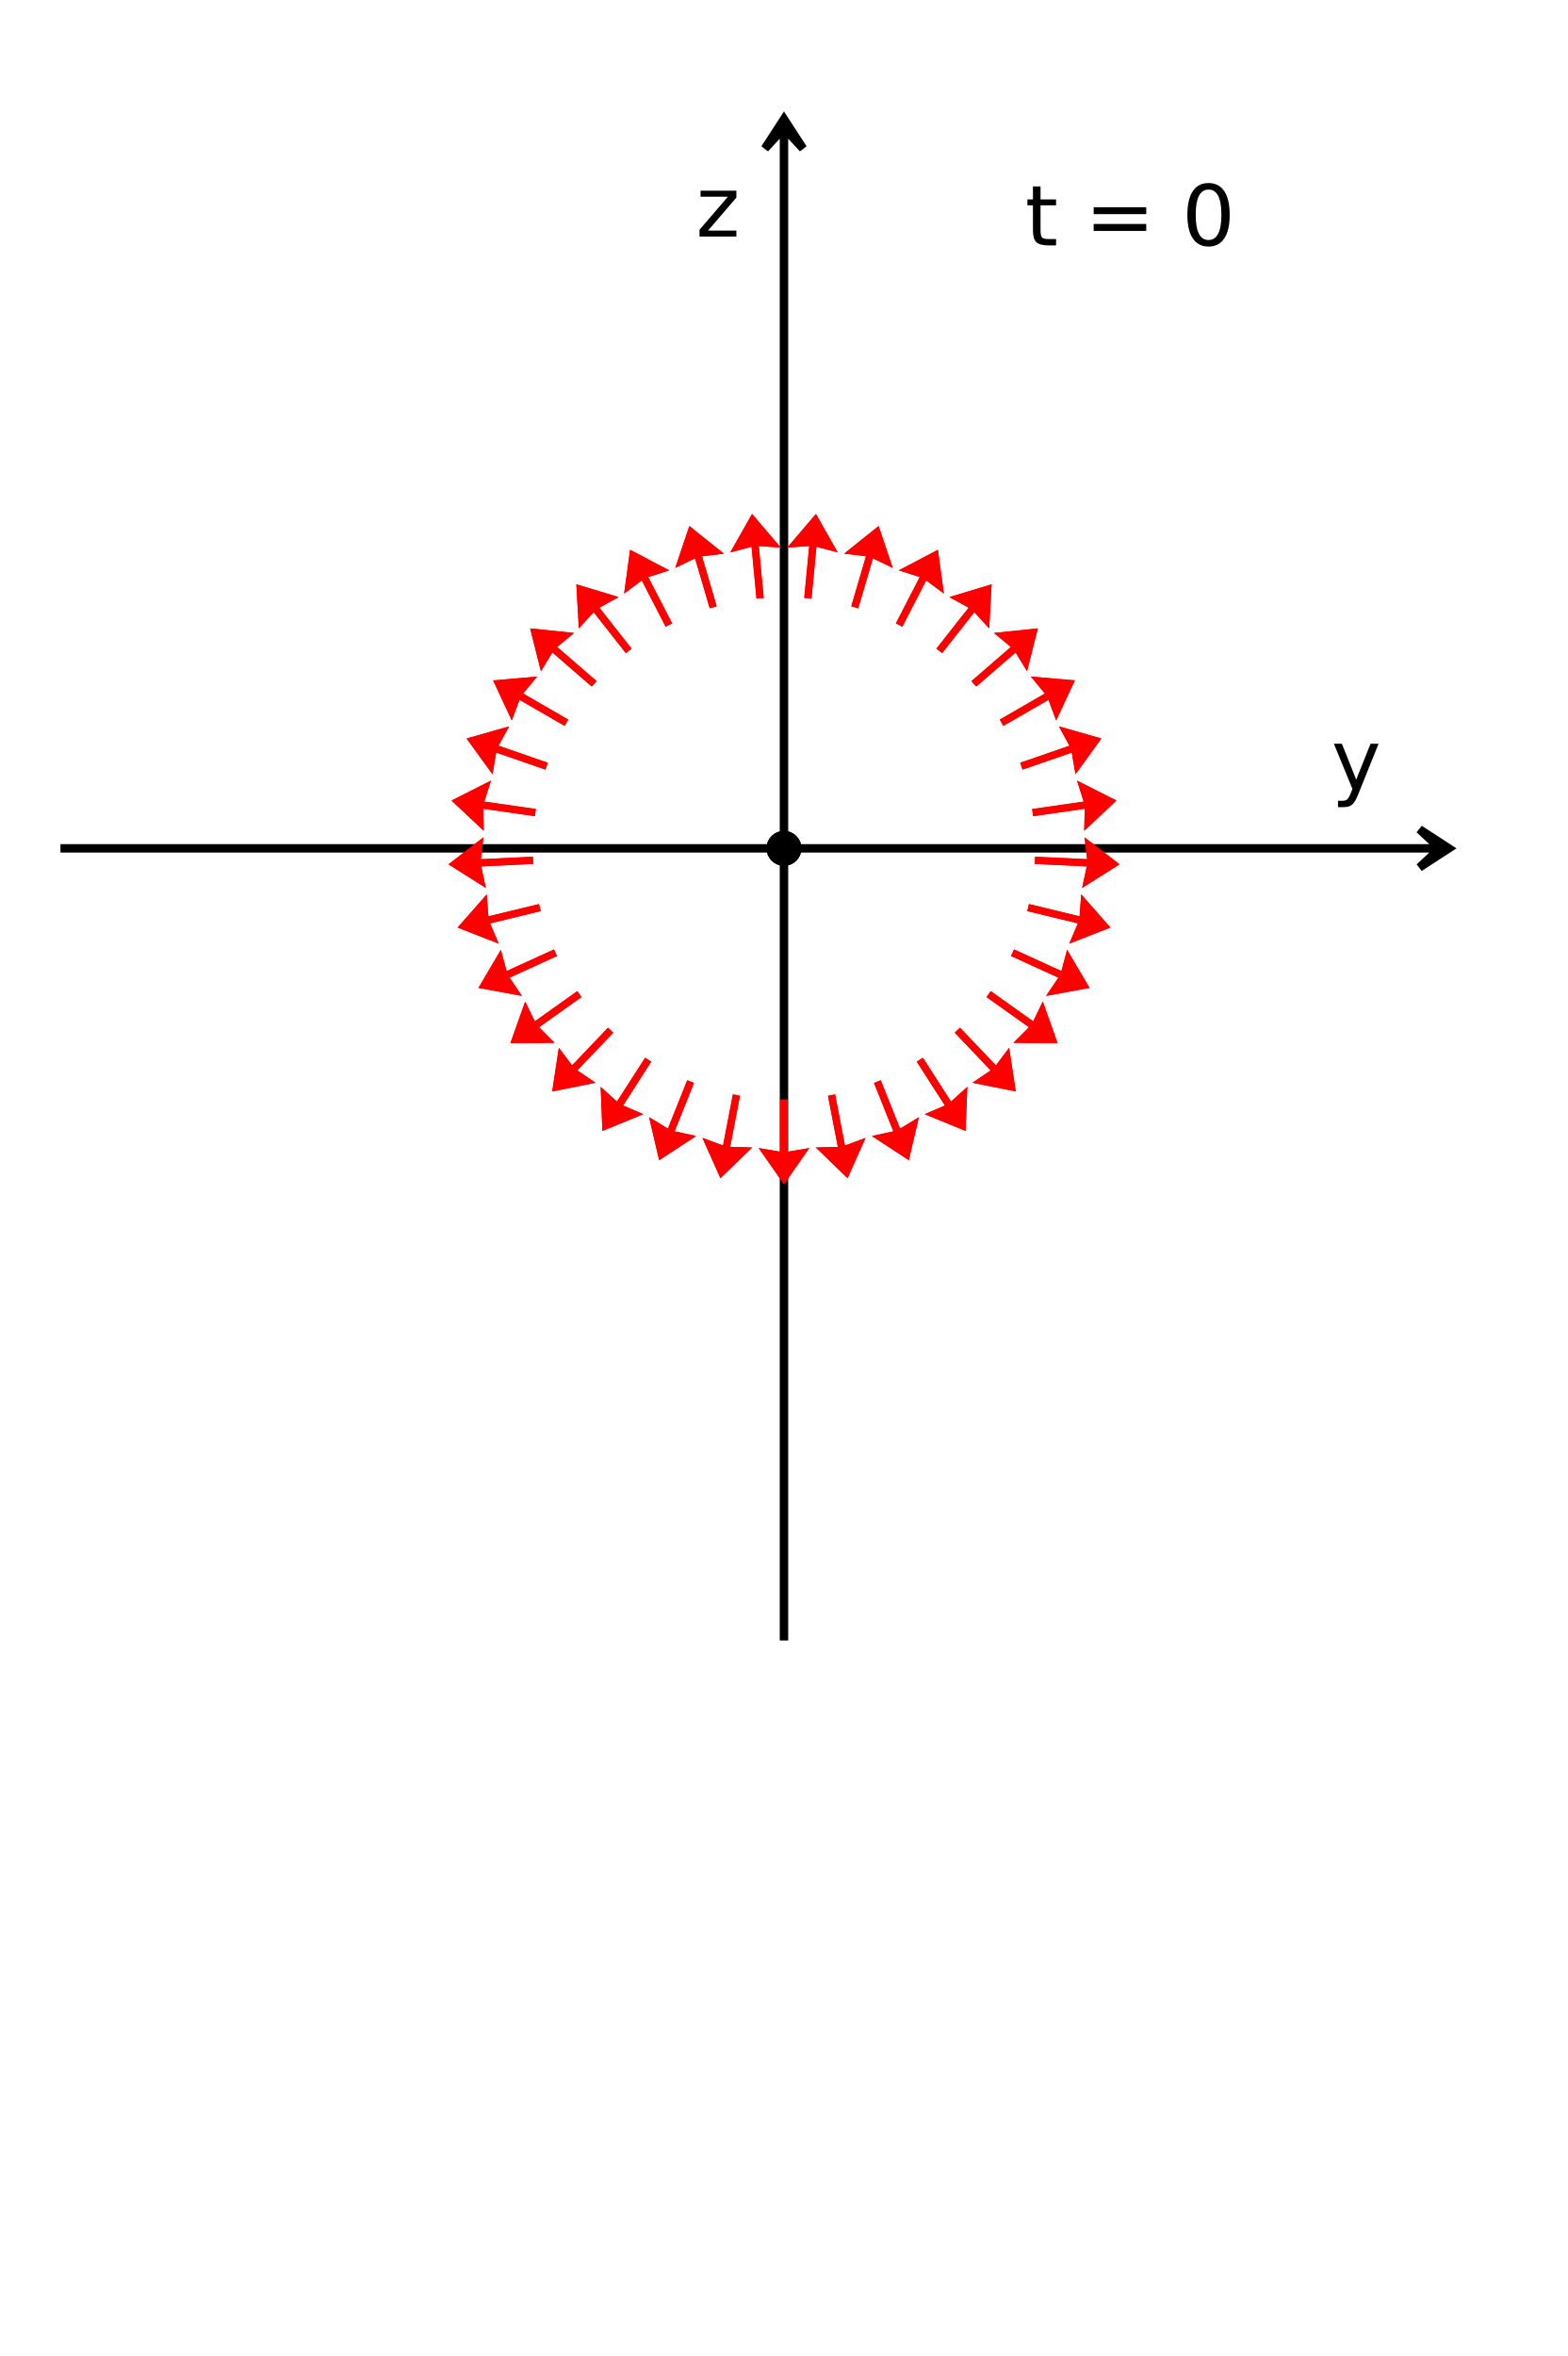
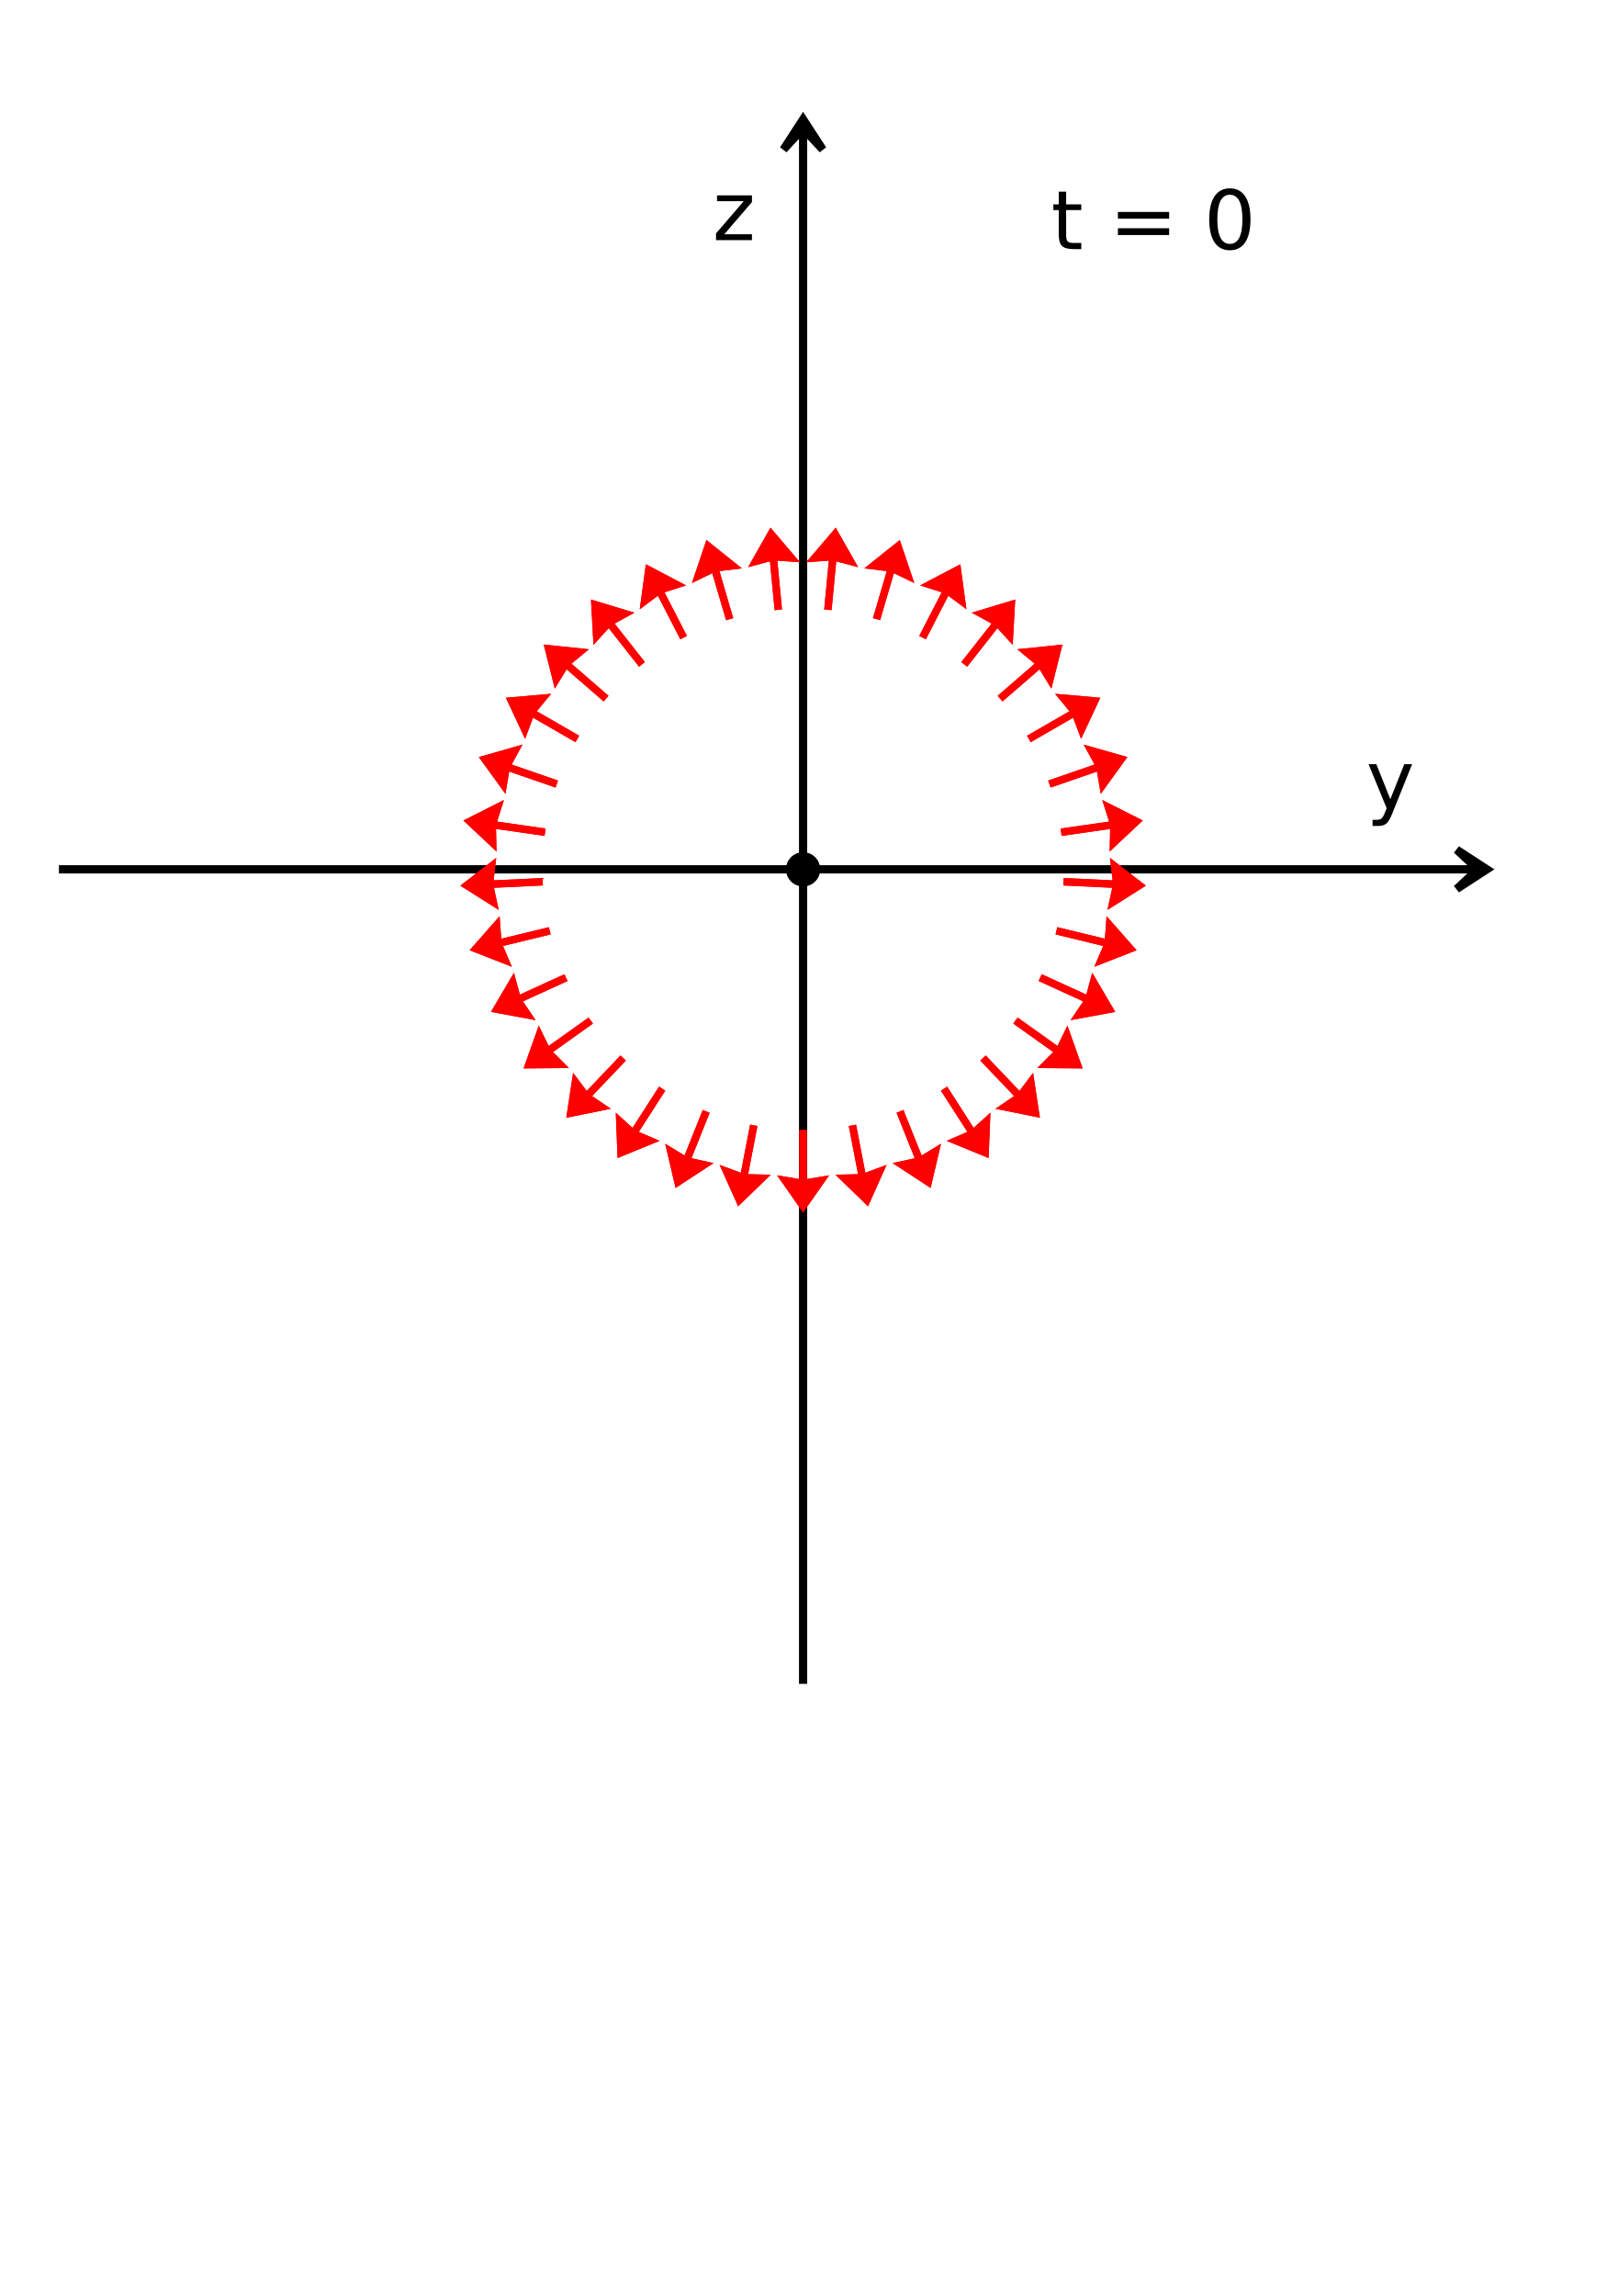
- <svg xmlns="http://www.w3.org/2000/svg" xmlns:xlink="http://www.w3.org/1999/xlink" width="186.704pt" height="280.512pt" viewBox="0 0 186.704 280.512" version="1.1">
+ <svg xmlns="http://www.w3.org/2000/svg" xmlns:xlink="http://www.w3.org/1999/xlink" width="196.259pt" height="280.512pt" viewBox="0 0 196.259 280.512" version="1.1">
  <defs>
    <style type="text/css">*{stroke-linejoin: round; stroke-linecap: butt}</style>
  </defs>
  <g id="figure_1">
    <g id="axes_1">
      <g id="patch_1">
-         <path d="M 172.513 101.008  L 169.018 103.28  L 171.465 101.01  L 7.2 101.01  L 7.2 101.006  L 171.465 101.006  L 169.018 98.736  z " clip-path="url(#p19b1d39cbe)" style="fill: #1f77b4; stroke: #000000; stroke-linejoin: miter" />
+         <path d="M 181.681 106.21  L 177.991 108.608  L 180.574 106.212  L 7.2 106.212  L 7.2 106.208  L 180.574 106.208  L 177.991 103.812  z " clip-path="url(#p0b8faebb63)" style="fill: #1f77b4; stroke: #000000; stroke-linejoin: miter" />
      </g>
      <g id="patch_2">
-         <path d="M 93.352 14.191  L 95.624 17.686  L 93.354 15.239  L 93.354 194.816  L 93.35 194.816  L 93.35 15.239  L 91.08 17.686  z " clip-path="url(#p19b1d39cbe)" style="fill: #1f77b4; stroke: #000000; stroke-linejoin: miter" />
+         <path d="M 98.129 14.578  L 100.527 18.268  L 98.131 15.685  L 98.131 205.22  L 98.128 205.22  L 98.128 15.685  L 95.731 18.268  z " clip-path="url(#p0b8faebb63)" style="fill: #1f77b4; stroke: #000000; stroke-linejoin: miter" />
      </g>
      <g id="PathCollection_1">
        <defs>
-           <path id="m56344b2d36" d="M 0 1.581  C 0.419 1.581 0.822 1.415 1.118 1.118  C 1.415 0.822 1.581 0.419 1.581 0  C 1.581 -0.419 1.415 -0.822 1.118 -1.118  C 0.822 -1.415 0.419 -1.581 0 -1.581  C -0.419 -1.581 -0.822 -1.415 -1.118 -1.118  C -1.415 -0.822 -1.581 -0.419 -1.581 0  C -1.581 0.419 -1.415 0.822 -1.118 1.118  C -0.822 1.415 -0.419 1.581 0 1.581  z " style="stroke: #000000" />
+           <path id="m22c20d7f73" d="M 0 1.581  C 0.419 1.581 0.822 1.415 1.118 1.118  C 1.415 0.822 1.581 0.419 1.581 0  C 1.581 -0.419 1.415 -0.822 1.118 -1.118  C 0.822 -1.415 0.419 -1.581 0 -1.581  C -0.419 -1.581 -0.822 -1.415 -1.118 -1.118  C -1.415 -0.822 -1.581 -0.419 -1.581 0  C -1.581 0.419 -1.415 0.822 -1.118 1.118  C -0.822 1.415 -0.419 1.581 0 1.581  z " style="stroke: #000000" />
        </defs>
-         <g clip-path="url(#p19b1d39cbe)">
-           <use xlink:href="#m56344b2d36" x="93.352" y="101.008" style="stroke: #000000" />
+         <g clip-path="url(#p0b8faebb63)">
+           <use xlink:href="#m22c20d7f73" x="98.129" y="106.21" style="stroke: #000000" />
        </g>
      </g>
      <g id="Quiver_1">
-         <path d="M 95.767 71.189  L 96.356 65.014  L 93.743 65.197  L 97.154 61.195  L 99.746 65.77  L 97.214 65.095  L 96.624 71.271  L 95.767 71.189  " clip-path="url(#p19b1d39cbe)" style="fill: #ff0000" />
-         <path d="M 101.366 72.184  L 103.114 66.233  L 100.513 65.918  L 104.62 62.634  L 106.299 67.617  L 103.941 66.475  L 102.193 72.427  L 101.366 72.184  " clip-path="url(#p19b1d39cbe)" style="fill: #ff0000" />
-         <path d="M 106.676 74.222  L 109.519 68.708  L 107.024 67.907  L 111.678 65.46  L 112.385 70.67  L 110.285 69.103  L 107.442 74.617  L 106.676 74.222  " clip-path="url(#p19b1d39cbe)" style="fill: #ff0000" />
-         <path d="M 111.505 77.228  L 115.339 72.352  L 113.042 71.093  L 118.075 69.571  L 117.782 74.821  L 116.017 72.884  L 112.182 77.76  L 111.505 77.228  " clip-path="url(#p19b1d39cbe)" style="fill: #ff0000" />
-         <path d="M 115.677 81.093  L 120.365 77.031  L 118.347 75.36  L 123.577 74.818  L 122.296 79.917  L 120.93 77.682  L 116.241 81.744  L 115.677 81.093  " clip-path="url(#p19b1d39cbe)" style="fill: #ff0000" />
-         <path d="M 119.043 85.678  L 124.415 82.576  L 122.75 80.553  L 127.988 81.011  L 125.765 85.776  L 124.846 83.322  L 119.474 86.424  L 119.043 85.678  " clip-path="url(#p19b1d39cbe)" style="fill: #ff0000" />
-         <path d="M 121.48 90.817  L 127.342 88.788  L 126.089 86.487  L 131.146 87.927  L 128.062 92.186  L 127.623 89.602  L 121.761 91.631  L 121.48 90.817  " clip-path="url(#p19b1d39cbe)" style="fill: #ff0000" />
-         <path d="M 122.9 96.324  L 129.04 95.442  L 128.246 92.945  L 132.939 95.316  L 129.104 98.914  L 129.163 96.294  L 123.023 97.177  L 122.9 96.324  " clip-path="url(#p19b1d39cbe)" style="fill: #ff0000" />
-         <path d="M 123.252 102.001  L 129.449 102.296  L 129.141 99.694  L 133.301 102.911  L 128.854 105.718  L 129.408 103.157  L 123.211 102.862  L 123.252 102.001  " clip-path="url(#p19b1d39cbe)" style="fill: #ff0000" />
-         <path d="M 122.524 107.642  L 128.552 109.104  L 128.743 106.491  L 132.218 110.437  L 127.321 112.352  L 128.349 109.941  L 122.321 108.479  L 122.524 107.642  " clip-path="url(#p19b1d39cbe)" style="fill: #ff0000" />
-         <path d="M 120.742 113.043  L 126.384 115.62  L 127.066 113.09  L 129.732 117.622  L 124.561 118.575  L 126.026 116.403  L 120.384 113.826  L 120.742 113.043  " clip-path="url(#p19b1d39cbe)" style="fill: #ff0000" />
-         <path d="M 117.969 118.009  L 123.022 121.607  L 124.17 119.252  L 125.93 124.207  L 120.672 124.164  L 122.522 122.309  L 117.469 118.71  L 117.969 118.009  " clip-path="url(#p19b1d39cbe)" style="fill: #ff0000" />
-         <path d="M 114.307 122.36  L 118.587 126.85  L 120.161 124.754  L 120.951 129.953  L 115.796 128.916  L 117.964 127.444  L 113.683 122.955  L 114.307 122.36  " clip-path="url(#p19b1d39cbe)" style="fill: #ff0000" />
-         <path d="M 109.887 125.94  L 113.241 131.159  L 115.182 129.399  L 114.974 134.653  L 110.109 132.659  L 112.516 131.624  L 109.162 126.406  L 109.887 125.94  " clip-path="url(#p19b1d39cbe)" style="fill: #ff0000" />
-         <path d="M 104.87 128.619  L 107.175 134.378  L 109.415 133.017  L 108.216 138.137  L 103.816 135.258  L 106.375 134.698  L 104.07 128.939  L 104.87 128.619  " clip-path="url(#p19b1d39cbe)" style="fill: #ff0000" />
-         <path d="M 99.436 130.3  L 100.61 136.391  L 103.067 135.479  L 100.921 140.279  L 97.145 136.62  L 99.764 136.554  L 98.59 130.463  L 99.436 130.3  " clip-path="url(#p19b1d39cbe)" style="fill: #ff0000" />
-         <path d="M 93.783 130.922  L 93.783 137.125  L 96.367 136.694  L 93.352 141.002  L 90.337 136.694  L 92.921 137.125  L 92.921 130.922  L 93.783 130.922  " clip-path="url(#p19b1d39cbe)" style="fill: #ff0000" />
-         <path d="M 88.114 130.463  L 86.94 136.554  L 89.559 136.62  L 85.783 140.279  L 83.638 135.479  L 86.094 136.391  L 87.268 130.3  L 88.114 130.463  " clip-path="url(#p19b1d39cbe)" style="fill: #ff0000" />
-         <path d="M 82.634 128.939  L 80.329 134.698  L 82.888 135.258  L 78.488 138.137  L 77.29 133.017  L 79.529 134.378  L 81.834 128.619  L 82.634 128.939  " clip-path="url(#p19b1d39cbe)" style="fill: #ff0000" />
-         <path d="M 77.542 126.406  L 74.188 131.624  L 76.595 132.659  L 71.73 134.653  L 71.522 129.399  L 73.463 131.159  L 76.817 125.94  L 77.542 126.406  " clip-path="url(#p19b1d39cbe)" style="fill: #ff0000" />
-         <path d="M 73.021 122.955  L 68.74 127.444  L 70.908 128.916  L 65.753 129.953  L 66.543 124.754  L 68.117 126.85  L 72.397 122.36  L 73.021 122.955  " clip-path="url(#p19b1d39cbe)" style="fill: #ff0000" />
-         <path d="M 69.235 118.71  L 64.182 122.309  L 66.032 124.164  L 60.774 124.207  L 62.534 119.252  L 63.682 121.607  L 68.735 118.009  L 69.235 118.71  " clip-path="url(#p19b1d39cbe)" style="fill: #ff0000" />
-         <path d="M 66.32 113.826  L 60.678 116.403  L 62.143 118.575  L 56.972 117.622  L 59.638 113.09  L 60.32 115.62  L 65.963 113.043  L 66.32 113.826  " clip-path="url(#p19b1d39cbe)" style="fill: #ff0000" />
-         <path d="M 64.383 108.479  L 58.355 109.941  L 59.383 112.352  L 54.486 110.437  L 57.961 106.491  L 58.152 109.104  L 64.18 107.642  L 64.383 108.479  " clip-path="url(#p19b1d39cbe)" style="fill: #ff0000" />
-         <path d="M 63.493 102.862  L 57.297 103.157  L 57.85 105.718  L 53.404 102.911  L 57.563 99.694  L 57.256 102.296  L 63.452 102.001  L 63.493 102.862  " clip-path="url(#p19b1d39cbe)" style="fill: #ff0000" />
-         <path d="M 63.681 97.177  L 57.541 96.294  L 57.6 98.914  L 53.765 95.316  L 58.458 92.945  L 57.664 95.442  L 63.804 96.324  L 63.681 97.177  " clip-path="url(#p19b1d39cbe)" style="fill: #ff0000" />
-         <path d="M 64.943 91.631  L 59.081 89.602  L 58.642 92.186  L 55.558 87.927  L 60.615 86.487  L 59.362 88.788  L 65.224 90.817  L 64.943 91.631  " clip-path="url(#p19b1d39cbe)" style="fill: #ff0000" />
-         <path d="M 67.231 86.424  L 61.858 83.322  L 60.939 85.776  L 58.716 81.011  L 63.955 80.553  L 62.289 82.576  L 67.661 85.678  L 67.231 86.424  " clip-path="url(#p19b1d39cbe)" style="fill: #ff0000" />
-         <path d="M 70.463 81.744  L 65.775 77.682  L 64.408 79.917  L 63.127 74.818  L 68.357 75.36  L 66.339 77.031  L 71.027 81.093  L 70.463 81.744  " clip-path="url(#p19b1d39cbe)" style="fill: #ff0000" />
-         <path d="M 74.522 77.76  L 70.687 72.884  L 68.922 74.821  L 68.63 69.571  L 73.663 71.093  L 71.365 72.352  L 75.199 77.228  L 74.522 77.76  " clip-path="url(#p19b1d39cbe)" style="fill: #ff0000" />
-         <path d="M 79.262 74.617  L 76.419 69.103  L 74.32 70.67  L 75.026 65.46  L 79.68 67.907  L 77.185 68.708  L 80.028 74.222  L 79.262 74.617  " clip-path="url(#p19b1d39cbe)" style="fill: #ff0000" />
-         <path d="M 84.511 72.427  L 82.763 66.475  L 80.405 67.617  L 82.085 62.634  L 86.191 65.918  L 83.59 66.233  L 85.338 72.184  L 84.511 72.427  " clip-path="url(#p19b1d39cbe)" style="fill: #ff0000" />
-         <path d="M 90.08 71.271  L 89.49 65.095  L 86.958 65.77  L 89.55 61.195  L 92.962 65.197  L 90.348 65.014  L 90.937 71.189  L 90.08 71.271  " clip-path="url(#p19b1d39cbe)" style="fill: #ff0000" />
+         <path d="M 100.705 74.459  L 101.274 68.498  L 98.515 68.691  L 102.115 64.468  L 104.851 69.296  L 102.179 68.584  L 101.61 74.545  L 100.705 74.459  " clip-path="url(#p0b8faebb63)" style="fill: #ff0000" />
+         <path d="M 106.667 75.52  L 108.354 69.774  L 105.609 69.442  L 109.943 65.976  L 111.716 71.235  L 109.227 70.03  L 107.539 75.776  L 106.667 75.52  " clip-path="url(#p0b8faebb63)" style="fill: #ff0000" />
+         <path d="M 112.321 77.69  L 115.065 72.368  L 112.432 71.522  L 117.344 68.939  L 118.089 74.439  L 115.873 72.784  L 113.129 78.107  L 112.321 77.69  " clip-path="url(#p0b8faebb63)" style="fill: #ff0000" />
+         <path d="M 117.462 80.891  L 121.163 76.184  L 118.738 74.855  L 124.05 73.249  L 123.741 78.79  L 121.878 76.746  L 118.177 81.453  L 117.462 80.891  " clip-path="url(#p0b8faebb63)" style="fill: #ff0000" />
+         <path d="M 121.904 85.008  L 126.43 81.086  L 124.3 79.322  L 129.82 78.75  L 128.468 84.133  L 127.025 81.773  L 122.499 85.695  L 121.904 85.008  " clip-path="url(#p0b8faebb63)" style="fill: #ff0000" />
+         <path d="M 125.487 89.89  L 130.673 86.896  L 128.915 84.761  L 134.444 85.244  L 132.098 90.273  L 131.127 87.683  L 125.942 90.678  L 125.487 89.89  " clip-path="url(#p0b8faebb63)" style="fill: #ff0000" />
+         <path d="M 128.081 95.362  L 133.74 93.404  L 132.418 90.975  L 137.755 92.495  L 134.5 96.99  L 134.037 94.263  L 128.378 96.222  L 128.081 95.362  " clip-path="url(#p0b8faebb63)" style="fill: #ff0000" />
+         <path d="M 129.593 101.227  L 135.52 100.375  L 134.682 97.739  L 139.635 100.242  L 135.587 104.039  L 135.649 101.275  L 129.722 102.127  L 129.593 101.227  " clip-path="url(#p0b8faebb63)" style="fill: #ff0000" />
+         <path d="M 129.967 107.271  L 135.949 107.556  L 135.624 104.81  L 140.014 108.205  L 135.321 111.168  L 135.905 108.465  L 129.924 108.18  L 129.967 107.271  " clip-path="url(#p0b8faebb63)" style="fill: #ff0000" />
+         <path d="M 129.191 113.277  L 135.01 114.689  L 135.212 111.931  L 138.88 116.096  L 133.711 118.117  L 134.796 115.573  L 128.977 114.161  L 129.191 113.277  " clip-path="url(#p0b8faebb63)" style="fill: #ff0000" />
+         <path d="M 127.292 119.028  L 132.739 121.516  L 133.459 118.845  L 136.272 123.629  L 130.815 124.635  L 132.361 122.343  L 126.914 119.855  L 127.292 119.028  " clip-path="url(#p0b8faebb63)" style="fill: #ff0000" />
+         <path d="M 124.339 124.316  L 129.217 127.789  L 130.429 125.303  L 132.286 130.533  L 126.737 130.488  L 128.69 128.53  L 123.812 125.056  L 124.339 124.316  " clip-path="url(#p0b8faebb63)" style="fill: #ff0000" />
+         <path d="M 120.439 128.949  L 124.571 133.282  L 126.232 131.071  L 127.066 136.558  L 121.625 135.463  L 123.913 133.91  L 119.781 129.576  L 120.439 128.949  " clip-path="url(#p0b8faebb63)" style="fill: #ff0000" />
+         <path d="M 115.733 132.76  L 118.97 137.797  L 121.019 135.94  L 120.8 141.485  L 115.664 139.381  L 118.205 138.289  L 114.968 133.251  L 115.733 132.76  " clip-path="url(#p0b8faebb63)" style="fill: #ff0000" />
+         <path d="M 110.39 135.611  L 112.615 141.171  L 114.979 139.735  L 113.714 145.138  L 109.07 142.1  L 111.771 141.509  L 109.546 135.949  L 110.39 135.611  " clip-path="url(#p0b8faebb63)" style="fill: #ff0000" />
+         <path d="M 104.604 137.4  L 105.737 143.28  L 108.33 142.318  L 106.065 147.384  L 102.08 143.522  L 104.844 143.452  L 103.711 137.572  L 104.604 137.4  " clip-path="url(#p0b8faebb63)" style="fill: #ff0000" />
+         <path d="M 98.584 138.062  L 98.584 144.05  L 101.312 143.595  L 98.129 148.142  L 94.947 143.595  L 97.675 144.05  L 97.675 138.062  L 98.584 138.062  " clip-path="url(#p0b8faebb63)" style="fill: #ff0000" />
+         <path d="M 92.548 137.572  L 91.415 143.452  L 94.179 143.522  L 90.194 147.384  L 87.929 142.318  L 90.522 143.28  L 91.655 137.4  L 92.548 137.572  " clip-path="url(#p0b8faebb63)" style="fill: #ff0000" />
+         <path d="M 86.713 135.949  L 84.488 141.509  L 87.189 142.1  L 82.545 145.138  L 81.28 139.735  L 83.644 141.171  L 85.869 135.611  L 86.713 135.949  " clip-path="url(#p0b8faebb63)" style="fill: #ff0000" />
+         <path d="M 81.291 133.251  L 78.054 138.289  L 80.595 139.381  L 75.459 141.485  L 75.24 135.94  L 77.289 137.797  L 80.526 132.76  L 81.291 133.251  " clip-path="url(#p0b8faebb63)" style="fill: #ff0000" />
+         <path d="M 76.478 129.576  L 72.346 133.91  L 74.634 135.463  L 69.193 136.558  L 70.027 131.071  L 71.688 133.282  L 75.82 128.949  L 76.478 129.576  " clip-path="url(#p0b8faebb63)" style="fill: #ff0000" />
+         <path d="M 72.447 125.056  L 67.569 128.53  L 69.522 130.488  L 63.973 130.533  L 65.83 125.303  L 67.042 127.789  L 71.92 124.316  L 72.447 125.056  " clip-path="url(#p0b8faebb63)" style="fill: #ff0000" />
+         <path d="M 69.345 119.855  L 63.898 122.343  L 65.444 124.635  L 59.987 123.629  L 62.8 118.845  L 63.52 121.516  L 68.967 119.028  L 69.345 119.855  " clip-path="url(#p0b8faebb63)" style="fill: #ff0000" />
+         <path d="M 67.282 114.161  L 61.463 115.573  L 62.548 118.117  L 57.379 116.096  L 61.047 111.931  L 61.249 114.689  L 67.068 113.277  L 67.282 114.161  " clip-path="url(#p0b8faebb63)" style="fill: #ff0000" />
+         <path d="M 66.335 108.18  L 60.354 108.465  L 60.938 111.168  L 56.245 108.205  L 60.635 104.81  L 60.31 107.556  L 66.292 107.271  L 66.335 108.18  " clip-path="url(#p0b8faebb63)" style="fill: #ff0000" />
+         <path d="M 66.537 102.127  L 60.61 101.275  L 60.671 104.039  L 56.624 100.242  L 61.577 97.739  L 60.739 100.375  L 66.666 101.227  L 66.537 102.127  " clip-path="url(#p0b8faebb63)" style="fill: #ff0000" />
+         <path d="M 67.881 96.222  L 62.222 94.263  L 61.759 96.99  L 58.504 92.495  L 63.841 90.975  L 62.519 93.404  L 68.178 95.362  L 67.881 96.222  " clip-path="url(#p0b8faebb63)" style="fill: #ff0000" />
+         <path d="M 70.317 90.678  L 65.132 87.683  L 64.161 90.273  L 61.815 85.244  L 67.344 84.761  L 65.586 86.896  L 70.772 89.89  L 70.317 90.678  " clip-path="url(#p0b8faebb63)" style="fill: #ff0000" />
+         <path d="M 73.76 85.695  L 69.234 81.773  L 67.791 84.133  L 66.439 78.75  L 71.959 79.322  L 69.829 81.086  L 74.355 85.008  L 73.76 85.695  " clip-path="url(#p0b8faebb63)" style="fill: #ff0000" />
+         <path d="M 78.082 81.453  L 74.381 76.746  L 72.518 78.79  L 72.209 73.249  L 77.521 74.855  L 75.096 76.184  L 78.797 80.891  L 78.082 81.453  " clip-path="url(#p0b8faebb63)" style="fill: #ff0000" />
+         <path d="M 83.13 78.107  L 80.386 72.784  L 78.17 74.439  L 78.915 68.939  L 83.827 71.522  L 81.194 72.368  L 83.938 77.69  L 83.13 78.107  " clip-path="url(#p0b8faebb63)" style="fill: #ff0000" />
+         <path d="M 88.719 75.776  L 87.032 70.03  L 84.543 71.235  L 86.316 65.976  L 90.65 69.442  L 87.905 69.774  L 89.592 75.52  L 88.719 75.776  " clip-path="url(#p0b8faebb63)" style="fill: #ff0000" />
+         <path d="M 94.649 74.545  L 94.08 68.584  L 91.408 69.296  L 94.144 64.468  L 97.744 68.691  L 94.985 68.498  L 95.554 74.459  L 94.649 74.545  " clip-path="url(#p0b8faebb63)" style="fill: #ff0000" />
      </g>
      <g id="PathCollection_2">
-         <g clip-path="url(#p19b1d39cbe)">
-           <use xlink:href="#m56344b2d36" x="93.352" y="101.008" style="stroke: #000000" />
+         <g clip-path="url(#p0b8faebb63)">
+           <use xlink:href="#m22c20d7f73" x="98.129" y="106.21" style="stroke: #000000" />
        </g>
      </g>
      <g id="Quiver_2">
-         <path d="M 95.767 71.189  L 96.356 65.014  L 93.743 65.197  L 97.154 61.195  L 99.746 65.77  L 97.214 65.095  L 96.624 71.271  L 95.767 71.189  " clip-path="url(#p19b1d39cbe)" style="fill: #ff0000" />
-         <path d="M 101.366 72.184  L 103.114 66.233  L 100.513 65.918  L 104.62 62.634  L 106.299 67.617  L 103.941 66.475  L 102.193 72.427  L 101.366 72.184  " clip-path="url(#p19b1d39cbe)" style="fill: #ff0000" />
-         <path d="M 106.676 74.222  L 109.519 68.708  L 107.024 67.907  L 111.678 65.46  L 112.385 70.67  L 110.285 69.103  L 107.442 74.617  L 106.676 74.222  " clip-path="url(#p19b1d39cbe)" style="fill: #ff0000" />
-         <path d="M 111.505 77.228  L 115.339 72.352  L 113.042 71.093  L 118.075 69.571  L 117.782 74.821  L 116.017 72.884  L 112.182 77.76  L 111.505 77.228  " clip-path="url(#p19b1d39cbe)" style="fill: #ff0000" />
-         <path d="M 115.677 81.093  L 120.365 77.031  L 118.347 75.36  L 123.577 74.818  L 122.296 79.917  L 120.93 77.682  L 116.241 81.744  L 115.677 81.093  " clip-path="url(#p19b1d39cbe)" style="fill: #ff0000" />
-         <path d="M 119.043 85.678  L 124.415 82.576  L 122.75 80.553  L 127.988 81.011  L 125.765 85.776  L 124.846 83.322  L 119.474 86.424  L 119.043 85.678  " clip-path="url(#p19b1d39cbe)" style="fill: #ff0000" />
-         <path d="M 121.48 90.817  L 127.342 88.788  L 126.089 86.487  L 131.146 87.927  L 128.062 92.186  L 127.623 89.602  L 121.761 91.631  L 121.48 90.817  " clip-path="url(#p19b1d39cbe)" style="fill: #ff0000" />
-         <path d="M 122.9 96.324  L 129.04 95.442  L 128.246 92.945  L 132.939 95.316  L 129.104 98.914  L 129.163 96.294  L 123.023 97.177  L 122.9 96.324  " clip-path="url(#p19b1d39cbe)" style="fill: #ff0000" />
-         <path d="M 123.252 102.001  L 129.449 102.296  L 129.141 99.694  L 133.301 102.911  L 128.854 105.718  L 129.408 103.157  L 123.211 102.862  L 123.252 102.001  " clip-path="url(#p19b1d39cbe)" style="fill: #ff0000" />
-         <path d="M 122.524 107.642  L 128.552 109.104  L 128.743 106.491  L 132.218 110.437  L 127.321 112.352  L 128.349 109.941  L 122.321 108.479  L 122.524 107.642  " clip-path="url(#p19b1d39cbe)" style="fill: #ff0000" />
-         <path d="M 120.742 113.043  L 126.384 115.62  L 127.066 113.09  L 129.732 117.622  L 124.561 118.575  L 126.026 116.403  L 120.384 113.826  L 120.742 113.043  " clip-path="url(#p19b1d39cbe)" style="fill: #ff0000" />
-         <path d="M 117.969 118.009  L 123.022 121.607  L 124.17 119.252  L 125.93 124.207  L 120.672 124.164  L 122.522 122.309  L 117.469 118.71  L 117.969 118.009  " clip-path="url(#p19b1d39cbe)" style="fill: #ff0000" />
-         <path d="M 114.307 122.36  L 118.587 126.85  L 120.161 124.754  L 120.951 129.953  L 115.796 128.916  L 117.964 127.444  L 113.683 122.955  L 114.307 122.36  " clip-path="url(#p19b1d39cbe)" style="fill: #ff0000" />
-         <path d="M 109.887 125.94  L 113.241 131.159  L 115.182 129.399  L 114.974 134.653  L 110.109 132.659  L 112.516 131.624  L 109.162 126.406  L 109.887 125.94  " clip-path="url(#p19b1d39cbe)" style="fill: #ff0000" />
-         <path d="M 104.87 128.619  L 107.175 134.378  L 109.415 133.017  L 108.216 138.137  L 103.816 135.258  L 106.375 134.698  L 104.07 128.939  L 104.87 128.619  " clip-path="url(#p19b1d39cbe)" style="fill: #ff0000" />
-         <path d="M 99.436 130.3  L 100.61 136.391  L 103.067 135.479  L 100.921 140.279  L 97.145 136.62  L 99.764 136.554  L 98.59 130.463  L 99.436 130.3  " clip-path="url(#p19b1d39cbe)" style="fill: #ff0000" />
-         <path d="M 93.783 130.922  L 93.783 137.125  L 96.367 136.694  L 93.352 141.002  L 90.337 136.694  L 92.921 137.125  L 92.921 130.922  L 93.783 130.922  " clip-path="url(#p19b1d39cbe)" style="fill: #ff0000" />
-         <path d="M 88.114 130.463  L 86.94 136.554  L 89.559 136.62  L 85.783 140.279  L 83.638 135.479  L 86.094 136.391  L 87.268 130.3  L 88.114 130.463  " clip-path="url(#p19b1d39cbe)" style="fill: #ff0000" />
-         <path d="M 82.634 128.939  L 80.329 134.698  L 82.888 135.258  L 78.488 138.137  L 77.29 133.017  L 79.529 134.378  L 81.834 128.619  L 82.634 128.939  " clip-path="url(#p19b1d39cbe)" style="fill: #ff0000" />
-         <path d="M 77.542 126.406  L 74.188 131.624  L 76.595 132.659  L 71.73 134.653  L 71.522 129.399  L 73.463 131.159  L 76.817 125.94  L 77.542 126.406  " clip-path="url(#p19b1d39cbe)" style="fill: #ff0000" />
-         <path d="M 73.021 122.955  L 68.74 127.444  L 70.908 128.916  L 65.753 129.953  L 66.543 124.754  L 68.117 126.85  L 72.397 122.36  L 73.021 122.955  " clip-path="url(#p19b1d39cbe)" style="fill: #ff0000" />
-         <path d="M 69.235 118.71  L 64.182 122.309  L 66.032 124.164  L 60.774 124.207  L 62.534 119.252  L 63.682 121.607  L 68.735 118.009  L 69.235 118.71  " clip-path="url(#p19b1d39cbe)" style="fill: #ff0000" />
-         <path d="M 66.32 113.826  L 60.678 116.403  L 62.143 118.575  L 56.972 117.622  L 59.638 113.09  L 60.32 115.62  L 65.963 113.043  L 66.32 113.826  " clip-path="url(#p19b1d39cbe)" style="fill: #ff0000" />
-         <path d="M 64.383 108.479  L 58.355 109.941  L 59.383 112.352  L 54.486 110.437  L 57.961 106.491  L 58.152 109.104  L 64.18 107.642  L 64.383 108.479  " clip-path="url(#p19b1d39cbe)" style="fill: #ff0000" />
-         <path d="M 63.493 102.862  L 57.297 103.157  L 57.85 105.718  L 53.404 102.911  L 57.563 99.694  L 57.256 102.296  L 63.452 102.001  L 63.493 102.862  " clip-path="url(#p19b1d39cbe)" style="fill: #ff0000" />
-         <path d="M 63.681 97.177  L 57.541 96.294  L 57.6 98.914  L 53.765 95.316  L 58.458 92.945  L 57.664 95.442  L 63.804 96.324  L 63.681 97.177  " clip-path="url(#p19b1d39cbe)" style="fill: #ff0000" />
-         <path d="M 64.943 91.631  L 59.081 89.602  L 58.642 92.186  L 55.558 87.927  L 60.615 86.487  L 59.362 88.788  L 65.224 90.817  L 64.943 91.631  " clip-path="url(#p19b1d39cbe)" style="fill: #ff0000" />
-         <path d="M 67.231 86.424  L 61.858 83.322  L 60.939 85.776  L 58.716 81.011  L 63.955 80.553  L 62.289 82.576  L 67.661 85.678  L 67.231 86.424  " clip-path="url(#p19b1d39cbe)" style="fill: #ff0000" />
-         <path d="M 70.463 81.744  L 65.775 77.682  L 64.408 79.917  L 63.127 74.818  L 68.357 75.36  L 66.339 77.031  L 71.027 81.093  L 70.463 81.744  " clip-path="url(#p19b1d39cbe)" style="fill: #ff0000" />
-         <path d="M 74.522 77.76  L 70.687 72.884  L 68.922 74.821  L 68.63 69.571  L 73.663 71.093  L 71.365 72.352  L 75.199 77.228  L 74.522 77.76  " clip-path="url(#p19b1d39cbe)" style="fill: #ff0000" />
-         <path d="M 79.262 74.617  L 76.419 69.103  L 74.32 70.67  L 75.026 65.46  L 79.68 67.907  L 77.185 68.708  L 80.028 74.222  L 79.262 74.617  " clip-path="url(#p19b1d39cbe)" style="fill: #ff0000" />
-         <path d="M 84.511 72.427  L 82.763 66.475  L 80.405 67.617  L 82.085 62.634  L 86.191 65.918  L 83.59 66.233  L 85.338 72.184  L 84.511 72.427  " clip-path="url(#p19b1d39cbe)" style="fill: #ff0000" />
-         <path d="M 90.08 71.271  L 89.49 65.095  L 86.958 65.77  L 89.55 61.195  L 92.962 65.197  L 90.348 65.014  L 90.937 71.189  L 90.08 71.271  " clip-path="url(#p19b1d39cbe)" style="fill: #ff0000" />
+         <path d="M 100.705 74.459  L 101.274 68.498  L 98.515 68.691  L 102.115 64.468  L 104.851 69.296  L 102.179 68.584  L 101.61 74.545  L 100.705 74.459  " clip-path="url(#p0b8faebb63)" style="fill: #ff0000" />
+         <path d="M 106.667 75.52  L 108.354 69.774  L 105.609 69.442  L 109.943 65.976  L 111.716 71.235  L 109.227 70.03  L 107.539 75.776  L 106.667 75.52  " clip-path="url(#p0b8faebb63)" style="fill: #ff0000" />
+         <path d="M 112.321 77.69  L 115.065 72.368  L 112.432 71.522  L 117.344 68.939  L 118.089 74.439  L 115.873 72.784  L 113.129 78.107  L 112.321 77.69  " clip-path="url(#p0b8faebb63)" style="fill: #ff0000" />
+         <path d="M 117.462 80.891  L 121.163 76.184  L 118.738 74.855  L 124.05 73.249  L 123.741 78.79  L 121.878 76.746  L 118.177 81.453  L 117.462 80.891  " clip-path="url(#p0b8faebb63)" style="fill: #ff0000" />
+         <path d="M 121.904 85.008  L 126.43 81.086  L 124.3 79.322  L 129.82 78.75  L 128.468 84.133  L 127.025 81.773  L 122.499 85.695  L 121.904 85.008  " clip-path="url(#p0b8faebb63)" style="fill: #ff0000" />
+         <path d="M 125.487 89.89  L 130.673 86.896  L 128.915 84.761  L 134.444 85.244  L 132.098 90.273  L 131.127 87.683  L 125.942 90.678  L 125.487 89.89  " clip-path="url(#p0b8faebb63)" style="fill: #ff0000" />
+         <path d="M 128.081 95.362  L 133.74 93.404  L 132.418 90.975  L 137.755 92.495  L 134.5 96.99  L 134.037 94.263  L 128.378 96.222  L 128.081 95.362  " clip-path="url(#p0b8faebb63)" style="fill: #ff0000" />
+         <path d="M 129.593 101.227  L 135.52 100.375  L 134.682 97.739  L 139.635 100.242  L 135.587 104.039  L 135.649 101.275  L 129.722 102.127  L 129.593 101.227  " clip-path="url(#p0b8faebb63)" style="fill: #ff0000" />
+         <path d="M 129.967 107.271  L 135.949 107.556  L 135.624 104.81  L 140.014 108.205  L 135.321 111.168  L 135.905 108.465  L 129.924 108.18  L 129.967 107.271  " clip-path="url(#p0b8faebb63)" style="fill: #ff0000" />
+         <path d="M 129.191 113.277  L 135.01 114.689  L 135.212 111.931  L 138.88 116.096  L 133.711 118.117  L 134.796 115.573  L 128.977 114.161  L 129.191 113.277  " clip-path="url(#p0b8faebb63)" style="fill: #ff0000" />
+         <path d="M 127.292 119.028  L 132.739 121.516  L 133.459 118.845  L 136.272 123.629  L 130.815 124.635  L 132.361 122.343  L 126.914 119.855  L 127.292 119.028  " clip-path="url(#p0b8faebb63)" style="fill: #ff0000" />
+         <path d="M 124.339 124.316  L 129.217 127.789  L 130.429 125.303  L 132.286 130.533  L 126.737 130.488  L 128.69 128.53  L 123.812 125.056  L 124.339 124.316  " clip-path="url(#p0b8faebb63)" style="fill: #ff0000" />
+         <path d="M 120.439 128.949  L 124.571 133.282  L 126.232 131.071  L 127.066 136.558  L 121.625 135.463  L 123.913 133.91  L 119.781 129.576  L 120.439 128.949  " clip-path="url(#p0b8faebb63)" style="fill: #ff0000" />
+         <path d="M 115.733 132.76  L 118.97 137.797  L 121.019 135.94  L 120.8 141.485  L 115.664 139.381  L 118.205 138.289  L 114.968 133.251  L 115.733 132.76  " clip-path="url(#p0b8faebb63)" style="fill: #ff0000" />
+         <path d="M 110.39 135.611  L 112.615 141.171  L 114.979 139.735  L 113.714 145.138  L 109.07 142.1  L 111.771 141.509  L 109.546 135.949  L 110.39 135.611  " clip-path="url(#p0b8faebb63)" style="fill: #ff0000" />
+         <path d="M 104.604 137.4  L 105.737 143.28  L 108.33 142.318  L 106.065 147.384  L 102.08 143.522  L 104.844 143.452  L 103.711 137.572  L 104.604 137.4  " clip-path="url(#p0b8faebb63)" style="fill: #ff0000" />
+         <path d="M 98.584 138.062  L 98.584 144.05  L 101.312 143.595  L 98.129 148.142  L 94.947 143.595  L 97.675 144.05  L 97.675 138.062  L 98.584 138.062  " clip-path="url(#p0b8faebb63)" style="fill: #ff0000" />
+         <path d="M 92.548 137.572  L 91.415 143.452  L 94.179 143.522  L 90.194 147.384  L 87.929 142.318  L 90.522 143.28  L 91.655 137.4  L 92.548 137.572  " clip-path="url(#p0b8faebb63)" style="fill: #ff0000" />
+         <path d="M 86.713 135.949  L 84.488 141.509  L 87.189 142.1  L 82.545 145.138  L 81.28 139.735  L 83.644 141.171  L 85.869 135.611  L 86.713 135.949  " clip-path="url(#p0b8faebb63)" style="fill: #ff0000" />
+         <path d="M 81.291 133.251  L 78.054 138.289  L 80.595 139.381  L 75.459 141.485  L 75.24 135.94  L 77.289 137.797  L 80.526 132.76  L 81.291 133.251  " clip-path="url(#p0b8faebb63)" style="fill: #ff0000" />
+         <path d="M 76.478 129.576  L 72.346 133.91  L 74.634 135.463  L 69.193 136.558  L 70.027 131.071  L 71.688 133.282  L 75.82 128.949  L 76.478 129.576  " clip-path="url(#p0b8faebb63)" style="fill: #ff0000" />
+         <path d="M 72.447 125.056  L 67.569 128.53  L 69.522 130.488  L 63.973 130.533  L 65.83 125.303  L 67.042 127.789  L 71.92 124.316  L 72.447 125.056  " clip-path="url(#p0b8faebb63)" style="fill: #ff0000" />
+         <path d="M 69.345 119.855  L 63.898 122.343  L 65.444 124.635  L 59.987 123.629  L 62.8 118.845  L 63.52 121.516  L 68.967 119.028  L 69.345 119.855  " clip-path="url(#p0b8faebb63)" style="fill: #ff0000" />
+         <path d="M 67.282 114.161  L 61.463 115.573  L 62.548 118.117  L 57.379 116.096  L 61.047 111.931  L 61.249 114.689  L 67.068 113.277  L 67.282 114.161  " clip-path="url(#p0b8faebb63)" style="fill: #ff0000" />
+         <path d="M 66.335 108.18  L 60.354 108.465  L 60.938 111.168  L 56.245 108.205  L 60.635 104.81  L 60.31 107.556  L 66.292 107.271  L 66.335 108.18  " clip-path="url(#p0b8faebb63)" style="fill: #ff0000" />
+         <path d="M 66.537 102.127  L 60.61 101.275  L 60.671 104.039  L 56.624 100.242  L 61.577 97.739  L 60.739 100.375  L 66.666 101.227  L 66.537 102.127  " clip-path="url(#p0b8faebb63)" style="fill: #ff0000" />
+         <path d="M 67.881 96.222  L 62.222 94.263  L 61.759 96.99  L 58.504 92.495  L 63.841 90.975  L 62.519 93.404  L 68.178 95.362  L 67.881 96.222  " clip-path="url(#p0b8faebb63)" style="fill: #ff0000" />
+         <path d="M 70.317 90.678  L 65.132 87.683  L 64.161 90.273  L 61.815 85.244  L 67.344 84.761  L 65.586 86.896  L 70.772 89.89  L 70.317 90.678  " clip-path="url(#p0b8faebb63)" style="fill: #ff0000" />
+         <path d="M 73.76 85.695  L 69.234 81.773  L 67.791 84.133  L 66.439 78.75  L 71.959 79.322  L 69.829 81.086  L 74.355 85.008  L 73.76 85.695  " clip-path="url(#p0b8faebb63)" style="fill: #ff0000" />
+         <path d="M 78.082 81.453  L 74.381 76.746  L 72.518 78.79  L 72.209 73.249  L 77.521 74.855  L 75.096 76.184  L 78.797 80.891  L 78.082 81.453  " clip-path="url(#p0b8faebb63)" style="fill: #ff0000" />
+         <path d="M 83.13 78.107  L 80.386 72.784  L 78.17 74.439  L 78.915 68.939  L 83.827 71.522  L 81.194 72.368  L 83.938 77.69  L 83.13 78.107  " clip-path="url(#p0b8faebb63)" style="fill: #ff0000" />
+         <path d="M 88.719 75.776  L 87.032 70.03  L 84.543 71.235  L 86.316 65.976  L 90.65 69.442  L 87.905 69.774  L 89.592 75.52  L 88.719 75.776  " clip-path="url(#p0b8faebb63)" style="fill: #ff0000" />
+         <path d="M 94.649 74.545  L 94.08 68.584  L 91.408 69.296  L 94.144 64.468  L 97.744 68.691  L 94.985 68.498  L 95.554 74.459  L 94.649 74.545  " clip-path="url(#p0b8faebb63)" style="fill: #ff0000" />
      </g>
      <g id="text_1">
-         <g transform="translate(158.5318 94.01714) scale(0.1 -0.1)">
+         <g transform="translate(166.9237 98.83145) scale(0.1 -0.1)">
          <defs>
            <path id="DejaVuSans-79" d="M 2059 -325  Q 1816 -950 1584 -1140  Q 1353 -1331 966 -1331  L 506 -1331  L 506 -850  L 844 -850  Q 1081 -850 1212 -737  Q 1344 -625 1503 -206  L 1606 56  L 191 3500  L 800 3500  L 1894 763  L 2988 3500  L 3597 3500  L 2059 -325  z " transform="scale(0.015625)" />
          </defs>
          <use xlink:href="#DejaVuSans-79" />
        </g>
      </g>
      <g id="text_2">
-         <g transform="translate(82.86592 28.17227) scale(0.1 -0.1)">
+         <g transform="translate(87.06185 29.33526) scale(0.1 -0.1)">
          <defs>
            <path id="DejaVuSans-7a" d="M 353 3500  L 3084 3500  L 3084 2975  L 922 459  L 3084 459  L 3084 0  L 275 0  L 275 525  L 2438 3041  L 353 3041  L 353 3500  z " transform="scale(0.015625)" />
          </defs>
          <use xlink:href="#DejaVuSans-7a" />
        </g>
      </g>
      <g id="text_3">
-         <g transform="translate(122.0694 29.21452) scale(0.1 -0.1)">
+         <g transform="translate(128.4393 30.4353) scale(0.1 -0.1)">
          <defs>
            <path id="DejaVuSans-74" d="M 1172 4494  L 1172 3500  L 2356 3500  L 2356 3053  L 1172 3053  L 1172 1153  Q 1172 725 1289 603  Q 1406 481 1766 481  L 2356 481  L 2356 0  L 1766 0  Q 1100 0 847 248  Q 594 497 594 1153  L 594 3053  L 172 3053  L 172 3500  L 594 3500  L 594 4494  L 1172 4494  z " transform="scale(0.015625)" />
            <path id="DejaVuSans-20" transform="scale(0.015625)" />
            <path id="DejaVuSans-3d" d="M 678 2906  L 4684 2906  L 4684 2381  L 678 2381  L 678 2906  z M 678 1631  L 4684 1631  L 4684 1100  L 678 1100  L 678 1631  z " transform="scale(0.015625)" />
            <path id="DejaVuSans-30" d="M 2034 4250  Q 1547 4250 1301 3770  Q 1056 3291 1056 2328  Q 1056 1369 1301 889  Q 1547 409 2034 409  Q 2525 409 2770 889  Q 3016 1369 3016 2328  Q 3016 3291 2770 3770  Q 2525 4250 2034 4250  z M 2034 4750  Q 2819 4750 3233 4129  Q 3647 3509 3647 2328  Q 3647 1150 3233 529  Q 2819 -91 2034 -91  Q 1250 -91 836 529  Q 422 1150 422 2328  Q 422 3509 836 4129  Q 1250 4750 2034 4750  z " transform="scale(0.015625)" />
          </defs>
          <use xlink:href="#DejaVuSans-74" />
          <use xlink:href="#DejaVuSans-20" x="39.209" />
          <use xlink:href="#DejaVuSans-3d" x="70.996" />
          <use xlink:href="#DejaVuSans-20" x="154.785" />
          <use xlink:href="#DejaVuSans-30" x="186.572" />
        </g>
      </g>
    </g>
  </g>
  <defs>
-     <clipPath id="p19b1d39cbe">
-       <rect x="7.2" y="7.2" width="172.304" height="266.112" />
+     <clipPath id="p0b8faebb63">
+       <rect x="7.2" y="7.2" width="181.859" height="266.112" />
    </clipPath>
  </defs>
</svg>
